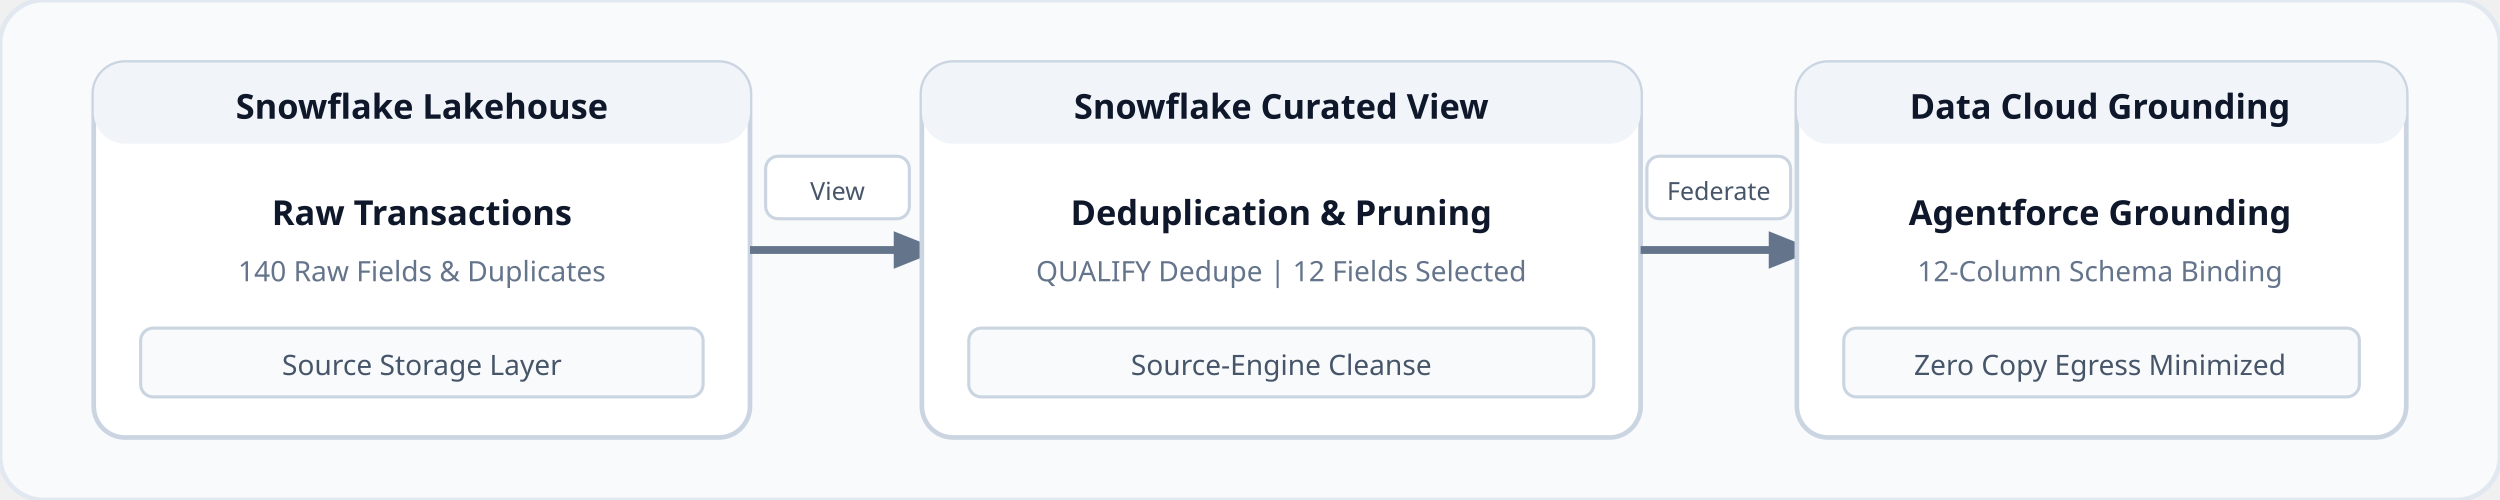
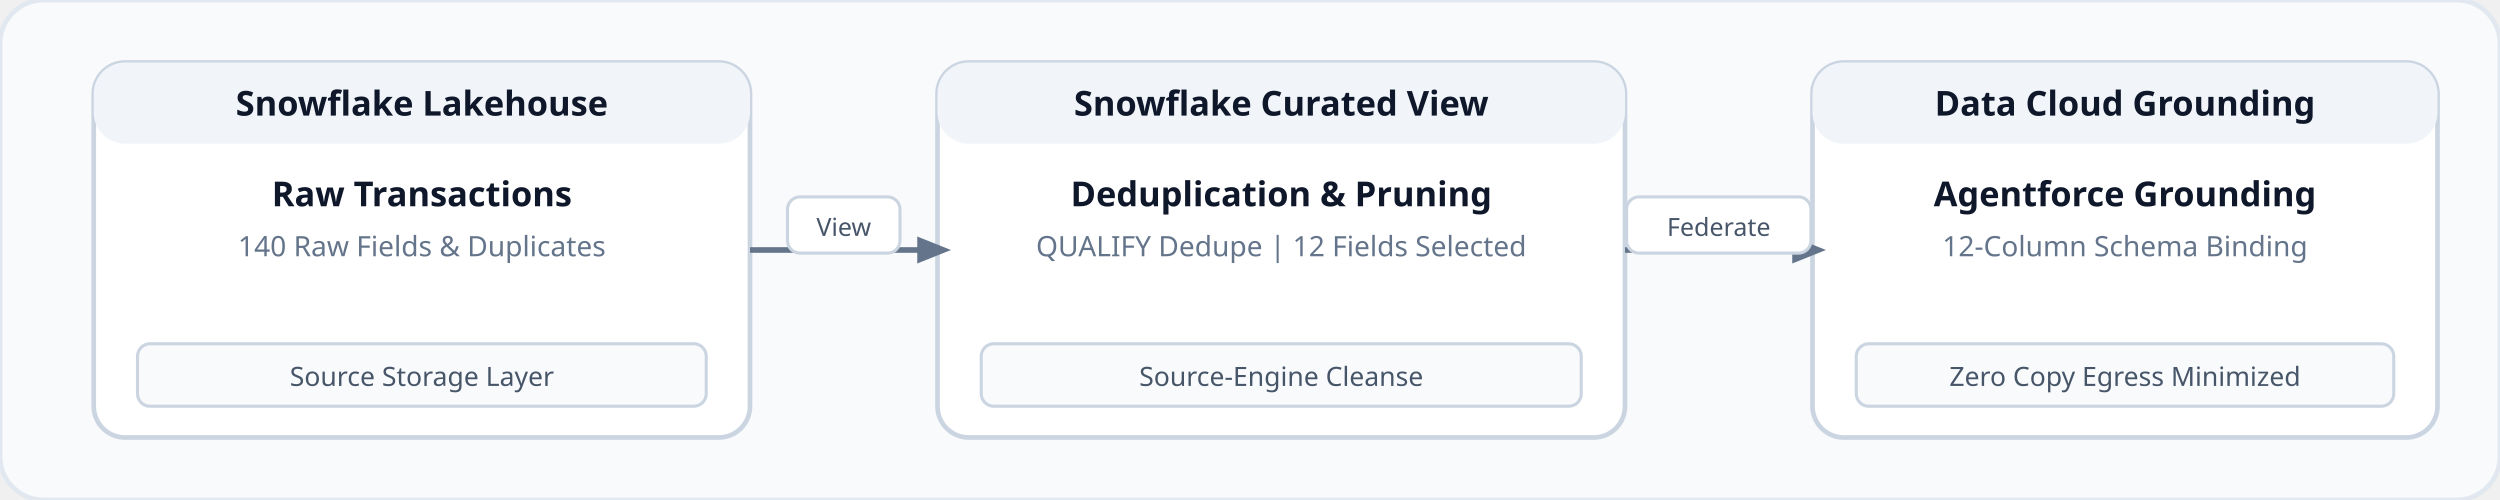
- <svg xmlns="http://www.w3.org/2000/svg" viewBox="0 0 800 160" width="100%" height="100%">
+ <svg xmlns="http://www.w3.org/2000/svg" class="diagram-svg diagram-svg--authored" viewBox="0 0 800 160" role="img" aria-labelledby="agd-00809-curated-view-topology-title agd-00809-curated-view-topology-desc">
  <defs>
-     <marker id="arrow-neutral-cv1" viewBox="0 0 10 10" refX="6" refY="5" markerWidth="6" markerHeight="6" orient="auto-start-reverse">
-       <path d="M 0 1 L 10 5 L 0 9 z" fill="#64748b" />
+     <marker id="agd-00809-curated-view-topology-arrow" markerWidth="8" markerHeight="6" refX="7" refY="3" orient="auto">
+       <polygon points="0 0, 8 3, 0 6" fill="var(--diagram-svg-line, #64748b)" />
+     </marker>
+     <marker id="agd-00809-curated-view-topology-arrow-link" markerWidth="8" markerHeight="6" refX="7" refY="3" orient="auto">
+       <polygon points="0 0, 8 3, 0 6" fill="var(--diagram-svg-sky-3, #0284c7)" />
+     </marker>
+     <marker id="agd-00809-curated-view-topology-arrow-arcgym" viewBox="0 0 10 10" refX="6" refY="5" markerWidth="6" markerHeight="6" orient="auto-start-reverse">
+       <path d="M 0 1 L 10 5 L 0 9 z" fill="var(--diagram-arcgym-line, #64748b)" />
+     </marker>
+     <marker id="agd-00809-curated-view-topology-arrow-warn" viewBox="0 0 10 10" refX="6" refY="5" markerWidth="6" markerHeight="6" orient="auto-start-reverse">
+       <path d="M 0 1 L 10 5 L 0 9 z" fill="var(--diagram-arcgym-warn-border, #dc2626)" />
    </marker>
  </defs>
-   <rect width="800" height="160" rx="14" fill="#f8fafc" stroke="#e2e8f0" stroke-width="1.5" />
-   <g transform="translate(30, 20)">
-     <rect width="210" height="120" rx="10" fill="#ffffff" stroke="#cbd5e1" stroke-width="1.5" />
-     <rect width="210" height="26" rx="10" fill="#f1f5f9" />
-     <text x="105" y="18" text-anchor="middle" font-family="system-ui, sans-serif" font-size="11" font-weight="600" fill="#0f172a">Snowflake Lakehouse</text>
-     <text x="105" y="52" text-anchor="middle" font-family="system-ui, sans-serif" font-size="11" font-weight="600" fill="#0f172a">Raw Transactions</text>
-     <text x="105" y="70" text-anchor="middle" font-family="system-ui, sans-serif" font-size="9" fill="#64748b">140 Raw Fields &amp; Duplicates</text>
-     <rect x="15" y="85" width="180" height="22" rx="4" fill="#f8fafc" stroke="#cbd5e1" stroke-width="1" />
-     <text x="105" y="100" text-anchor="middle" font-family="system-ui, sans-serif" font-size="9" fill="#475569">Source Storage Layer</text>
+   <rect width="100%" height="100%" rx="14" fill="var(--diagram-arcgym-canvas-bg, #f8fafc)" stroke="var(--diagram-arcgym-canvas-border, #e2e8f0)" stroke-width="1.5" />
+   <g class="diagram-node" data-node-id="snowflake">
+     <rect class="diagram-node-body" x="30" y="20" width="210" height="120" rx="10" fill="var(--diagram-arcgym-card-bg, #ffffff)" stroke="var(--diagram-arcgym-card-border, #cbd5e1)" stroke-width="1.5" />
+     <rect x="30" y="20" width="210" height="26" rx="10" fill="var(--diagram-arcgym-card-header-bg, #f1f5f9)" />
+     <text x="135" y="37" text-anchor="middle" font-family="system-ui, sans-serif" font-size="11" font-weight="600" fill="var(--diagram-arcgym-card-title, #0f172a)">Snowflake Lakehouse</text>
+     <text x="135" y="66" text-anchor="middle" font-family="system-ui, sans-serif" font-size="11" font-weight="600" fill="var(--diagram-arcgym-card-title, #0f172a)">Raw Transactions</text>
+     <text x="135" y="82" text-anchor="middle" font-family="system-ui, sans-serif" font-size="9" fill="var(--diagram-arcgym-card-subtitle, #64748b)">140 Raw Fields &amp; Duplicates</text>
+     <rect x="44" y="110" width="182" height="20" rx="4" fill="var(--diagram-arcgym-badge-bg, #f8fafc)" stroke="var(--diagram-arcgym-badge-border, #cbd5e1)" stroke-width="1" />
+     <text x="135" y="123.5" text-anchor="middle" font-family="system-ui, sans-serif" font-size="8.5" font-weight="500" fill="var(--diagram-arcgym-badge-text, #475569)">Source Storage Layer</text>
  </g>
-   <path d="M 240 80 L 295 80" stroke="#64748b" stroke-width="2.5" marker-end="url(#arrow-neutral-cv1)" fill="none" />
-   <rect x="245" y="50" width="46" height="20" rx="4" fill="#ffffff" stroke="#cbd5e1" stroke-width="1" />
-   <text x="268" y="64" text-anchor="middle" font-family="system-ui, sans-serif" font-size="8" font-weight="500" fill="#475569">View</text>
-   <g transform="translate(295, 20)">
-     <rect width="230" height="120" rx="10" fill="#ffffff" stroke="#cbd5e1" stroke-width="1.5" />
-     <rect width="230" height="26" rx="10" fill="#f1f5f9" />
-     <text x="115" y="18" text-anchor="middle" font-family="system-ui, sans-serif" font-size="11" font-weight="600" fill="#0f172a">Snowflake Curated View</text>
-     <text x="115" y="52" text-anchor="middle" font-family="system-ui, sans-serif" font-size="11" font-weight="600" fill="#0f172a">Deduplication &amp; Pruning</text>
-     <text x="115" y="70" text-anchor="middle" font-family="system-ui, sans-serif" font-size="9" fill="#64748b">QUALIFY Dedupe | 12 Fields Selected</text>
-     <rect x="15" y="85" width="200" height="22" rx="4" fill="#f8fafc" stroke="#cbd5e1" stroke-width="1" />
-     <text x="115" y="100" text-anchor="middle" font-family="system-ui, sans-serif" font-size="9" fill="#475569">Source-Engine Cleanse</text>
+   <g class="diagram-node" data-node-id="view">
+     <rect class="diagram-node-body" x="300" y="20" width="220" height="120" rx="10" fill="var(--diagram-arcgym-card-bg, #ffffff)" stroke="var(--diagram-arcgym-card-border, #cbd5e1)" stroke-width="1.5" />
+     <rect x="300" y="20" width="220" height="26" rx="10" fill="var(--diagram-arcgym-card-header-bg, #f1f5f9)" />
+     <text x="410" y="37" text-anchor="middle" font-family="system-ui, sans-serif" font-size="11" font-weight="600" fill="var(--diagram-arcgym-card-title, #0f172a)">Snowflake Curated View</text>
+     <text x="410" y="66" text-anchor="middle" font-family="system-ui, sans-serif" font-size="11" font-weight="600" fill="var(--diagram-arcgym-card-title, #0f172a)">Deduplication &amp; Pruning</text>
+     <text x="410" y="82" text-anchor="middle" font-family="system-ui, sans-serif" font-size="9" fill="var(--diagram-arcgym-card-subtitle, #64748b)">QUALIFY Dedupe | 12 Fields Selected</text>
+     <rect x="314" y="110" width="192" height="20" rx="4" fill="var(--diagram-arcgym-badge-bg, #f8fafc)" stroke="var(--diagram-arcgym-badge-border, #cbd5e1)" stroke-width="1" />
+     <text x="410" y="123.5" text-anchor="middle" font-family="system-ui, sans-serif" font-size="8.5" font-weight="500" fill="var(--diagram-arcgym-badge-text, #475569)">Source-Engine Cleanse</text>
  </g>
-   <path d="M 525 80 L 575 80" stroke="#64748b" stroke-width="2.5" marker-end="url(#arrow-neutral-cv1)" fill="none" />
-   <rect x="527" y="50" width="46" height="20" rx="4" fill="#ffffff" stroke="#cbd5e1" stroke-width="1" />
-   <text x="550" y="64" text-anchor="middle" font-family="system-ui, sans-serif" font-size="8" font-weight="500" fill="#475569">Federate</text>
-   <g transform="translate(575, 20)">
-     <rect width="195" height="120" rx="10" fill="#ffffff" stroke="#cbd5e1" stroke-width="1.5" />
-     <rect width="195" height="26" rx="10" fill="#f1f5f9" />
-     <text x="97" y="18" text-anchor="middle" font-family="system-ui, sans-serif" font-size="11" font-weight="600" fill="#0f172a">Data Cloud Grounding</text>
-     <text x="97" y="52" text-anchor="middle" font-family="system-ui, sans-serif" font-size="11" font-weight="600" fill="#0f172a">Agentforce Grounding</text>
-     <text x="97" y="70" text-anchor="middle" font-family="system-ui, sans-serif" font-size="9" fill="#64748b">12-Column Schema Binding</text>
-     <rect x="15" y="85" width="165" height="22" rx="4" fill="#f8fafc" stroke="#cbd5e1" stroke-width="1" />
-     <text x="97" y="100" text-anchor="middle" font-family="system-ui, sans-serif" font-size="9" fill="#475569">Zero Copy Egress Minimized</text>
+   <g class="diagram-node" data-node-id="grounding">
+     <rect class="diagram-node-body" x="580" y="20" width="200" height="120" rx="10" fill="var(--diagram-arcgym-card-bg, #ffffff)" stroke="var(--diagram-arcgym-card-border, #cbd5e1)" stroke-width="1.5" />
+     <rect x="580" y="20" width="200" height="26" rx="10" fill="var(--diagram-arcgym-card-header-bg, #f1f5f9)" />
+     <text x="680" y="37" text-anchor="middle" font-family="system-ui, sans-serif" font-size="11" font-weight="600" fill="var(--diagram-arcgym-card-title, #0f172a)">Data Cloud Grounding</text>
+     <text x="680" y="66" text-anchor="middle" font-family="system-ui, sans-serif" font-size="11" font-weight="600" fill="var(--diagram-arcgym-card-title, #0f172a)">Agentforce Grounding</text>
+     <text x="680" y="82" text-anchor="middle" font-family="system-ui, sans-serif" font-size="9" fill="var(--diagram-arcgym-card-subtitle, #64748b)">12-Column Schema Binding</text>
+     <rect x="594" y="110" width="172" height="20" rx="4" fill="var(--diagram-arcgym-badge-bg, #f8fafc)" stroke="var(--diagram-arcgym-badge-border, #cbd5e1)" stroke-width="1" />
+     <text x="680" y="123.5" text-anchor="middle" font-family="system-ui, sans-serif" font-size="8.5" font-weight="500" fill="var(--diagram-arcgym-badge-text, #475569)">Zero Copy Egress Minimized</text>
+   </g>
+   <g class="diagram-edge" data-edge-from="snowflake" data-edge-to="view">
+     <path class="diagram-edge-line" d="M 240,80 L 300,80" fill="none" stroke="var(--diagram-arcgym-line, #64748b)" stroke-width="1.8" marker-end="url(#agd-00809-curated-view-topology-arrow-arcgym)" />
+     <rect class="diagram-edge-label-mask" x="252" y="63" width="36" height="18" rx="4" fill="var(--diagram-arcgym-pill-bg, #ffffff)" stroke="var(--diagram-arcgym-pill-border, #cbd5e1)" stroke-width="1" data-layout-role="edge-label-mask" />
+     <text class="diagram-edge-label" x="270" y="75.5" fill="var(--diagram-arcgym-line-text, #475569)" font-size="8" font-family="system-ui, sans-serif" font-weight="500" text-anchor="middle" data-layout-role="edge-label">View</text>
+   </g>
+   <g class="diagram-edge" data-edge-from="view" data-edge-to="grounding">
+     <path class="diagram-edge-line" d="M 520,80 L 580,80" fill="none" stroke="var(--diagram-arcgym-line, #64748b)" stroke-width="1.8" marker-end="url(#agd-00809-curated-view-topology-arrow-arcgym)" />
+     <rect class="diagram-edge-label-mask" x="520.5" y="63" width="59" height="18" rx="4" fill="var(--diagram-arcgym-pill-bg, #ffffff)" stroke="var(--diagram-arcgym-pill-border, #cbd5e1)" stroke-width="1" data-layout-role="edge-label-mask" />
+     <text class="diagram-edge-label" x="550" y="75.5" fill="var(--diagram-arcgym-line-text, #475569)" font-size="8" font-family="system-ui, sans-serif" font-weight="500" text-anchor="middle" data-layout-role="edge-label">Federate</text>
  </g>
</svg>
